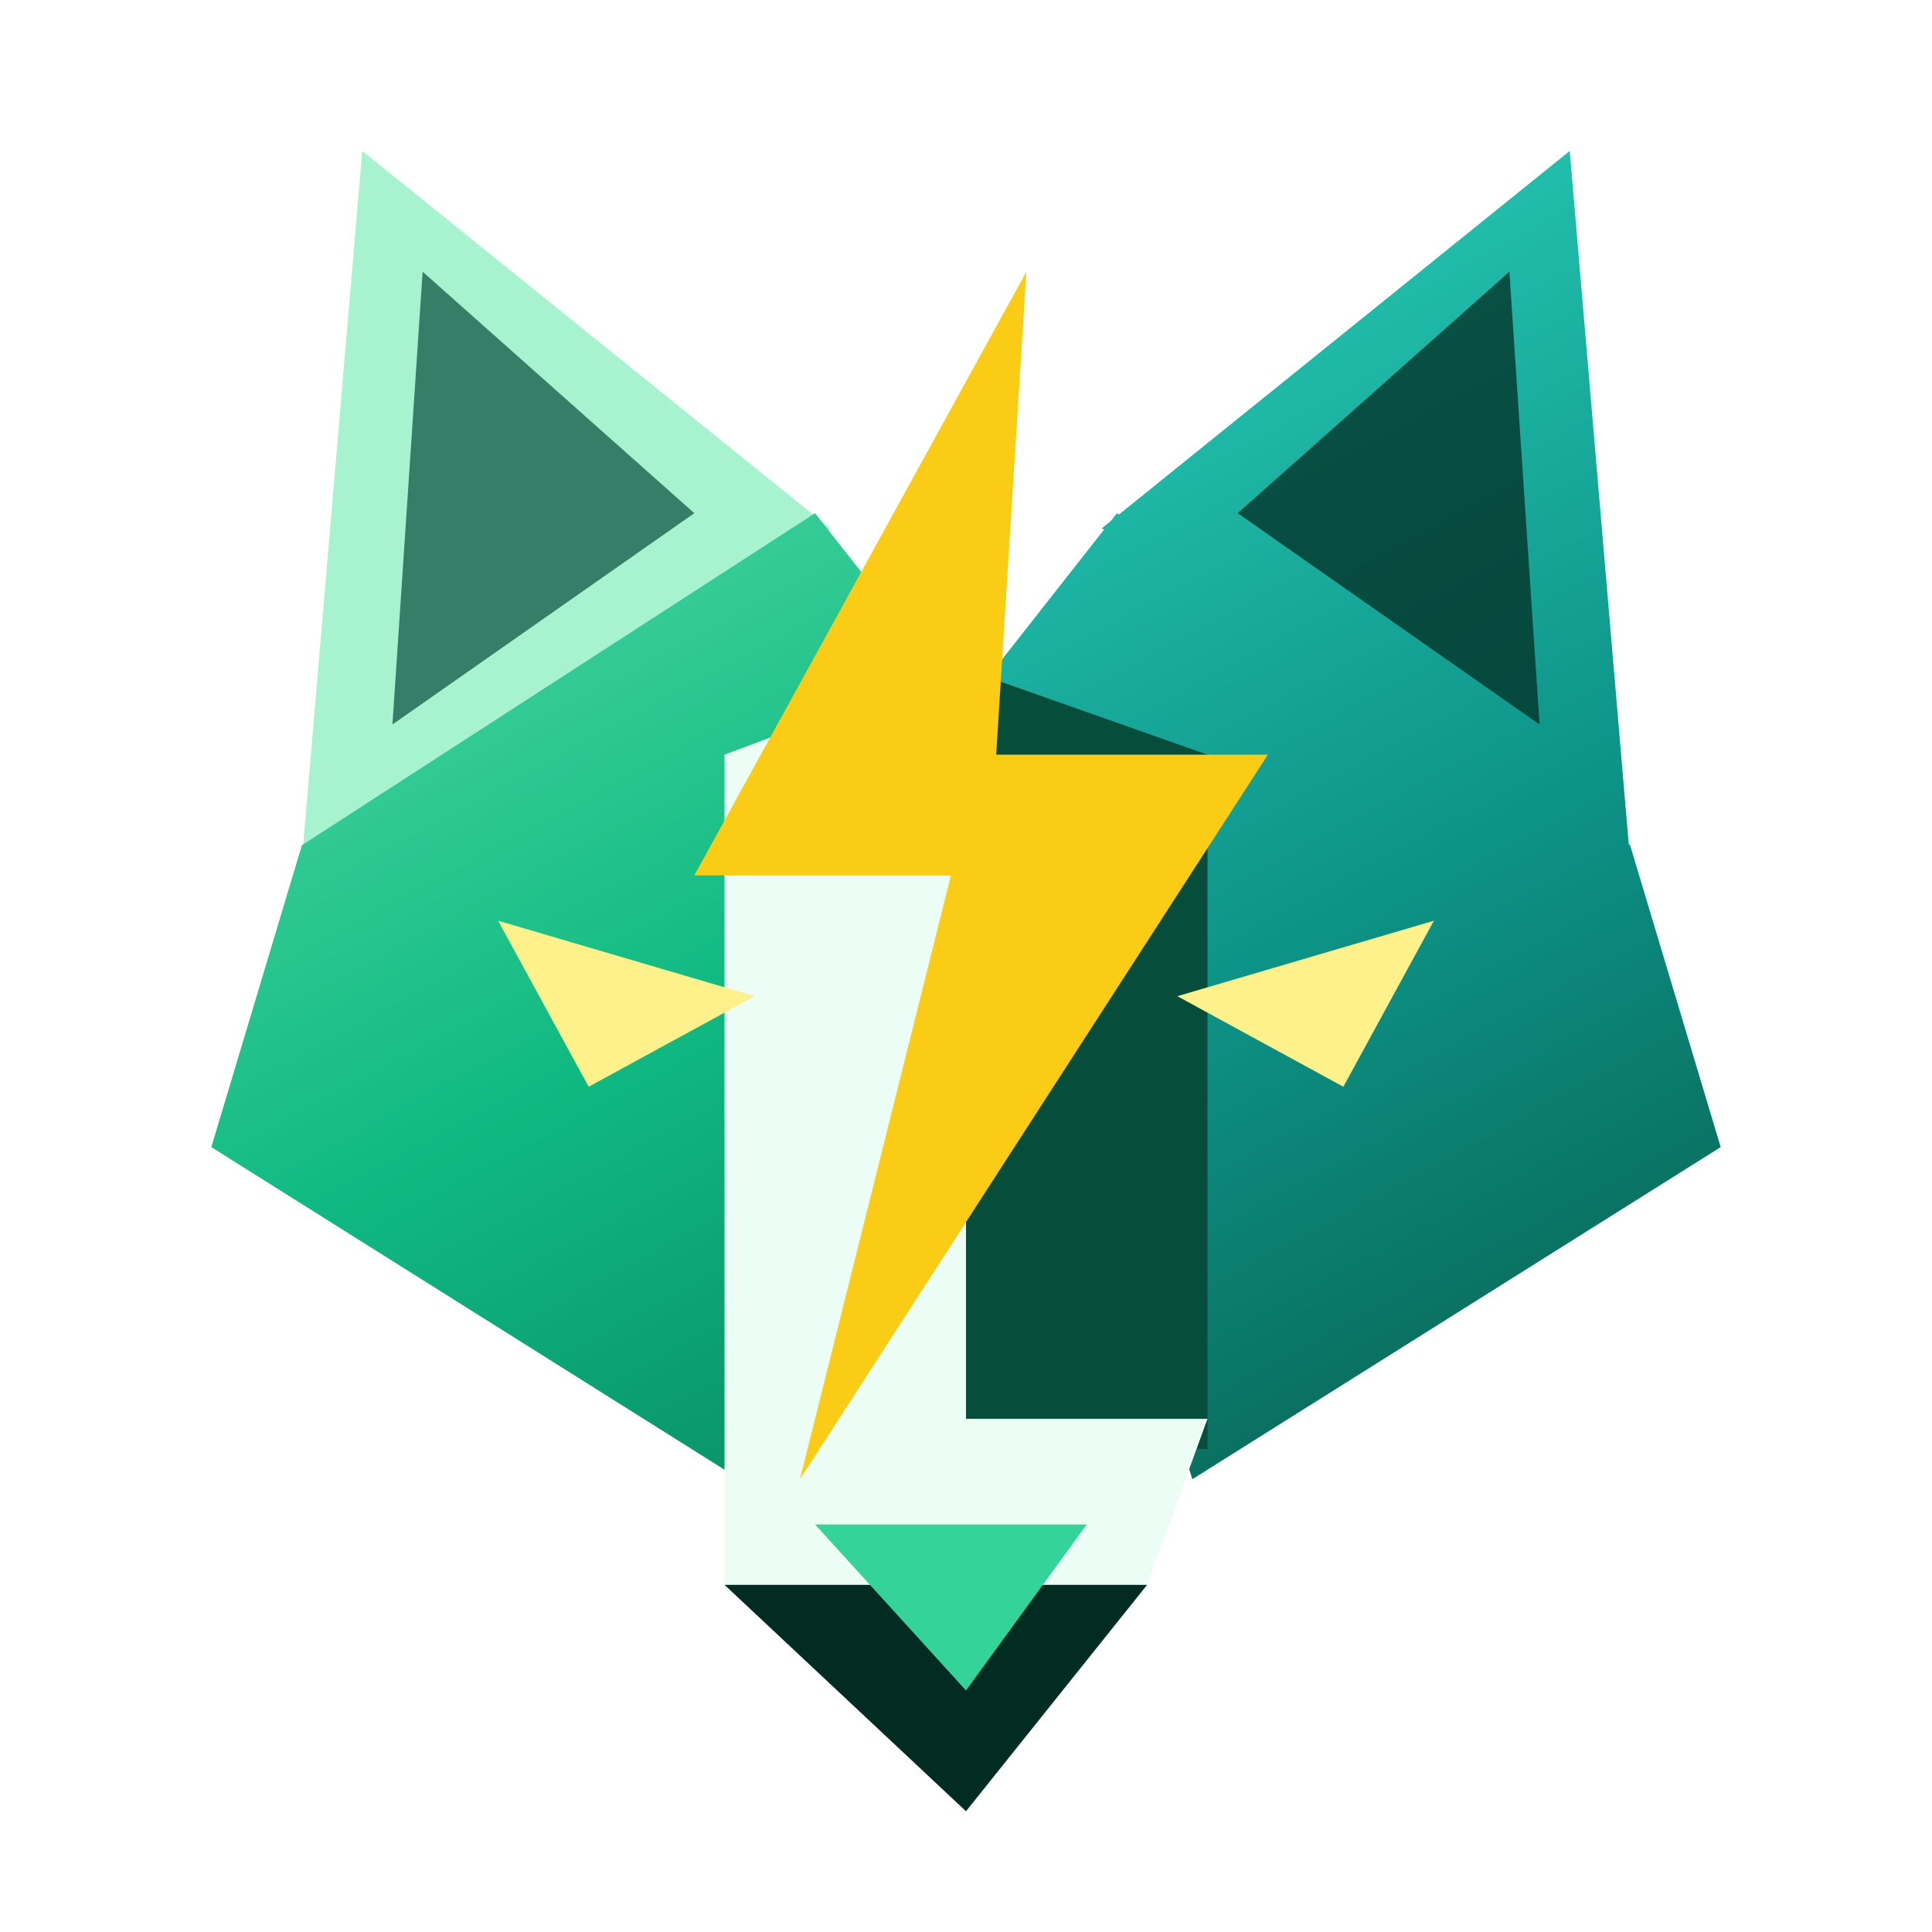
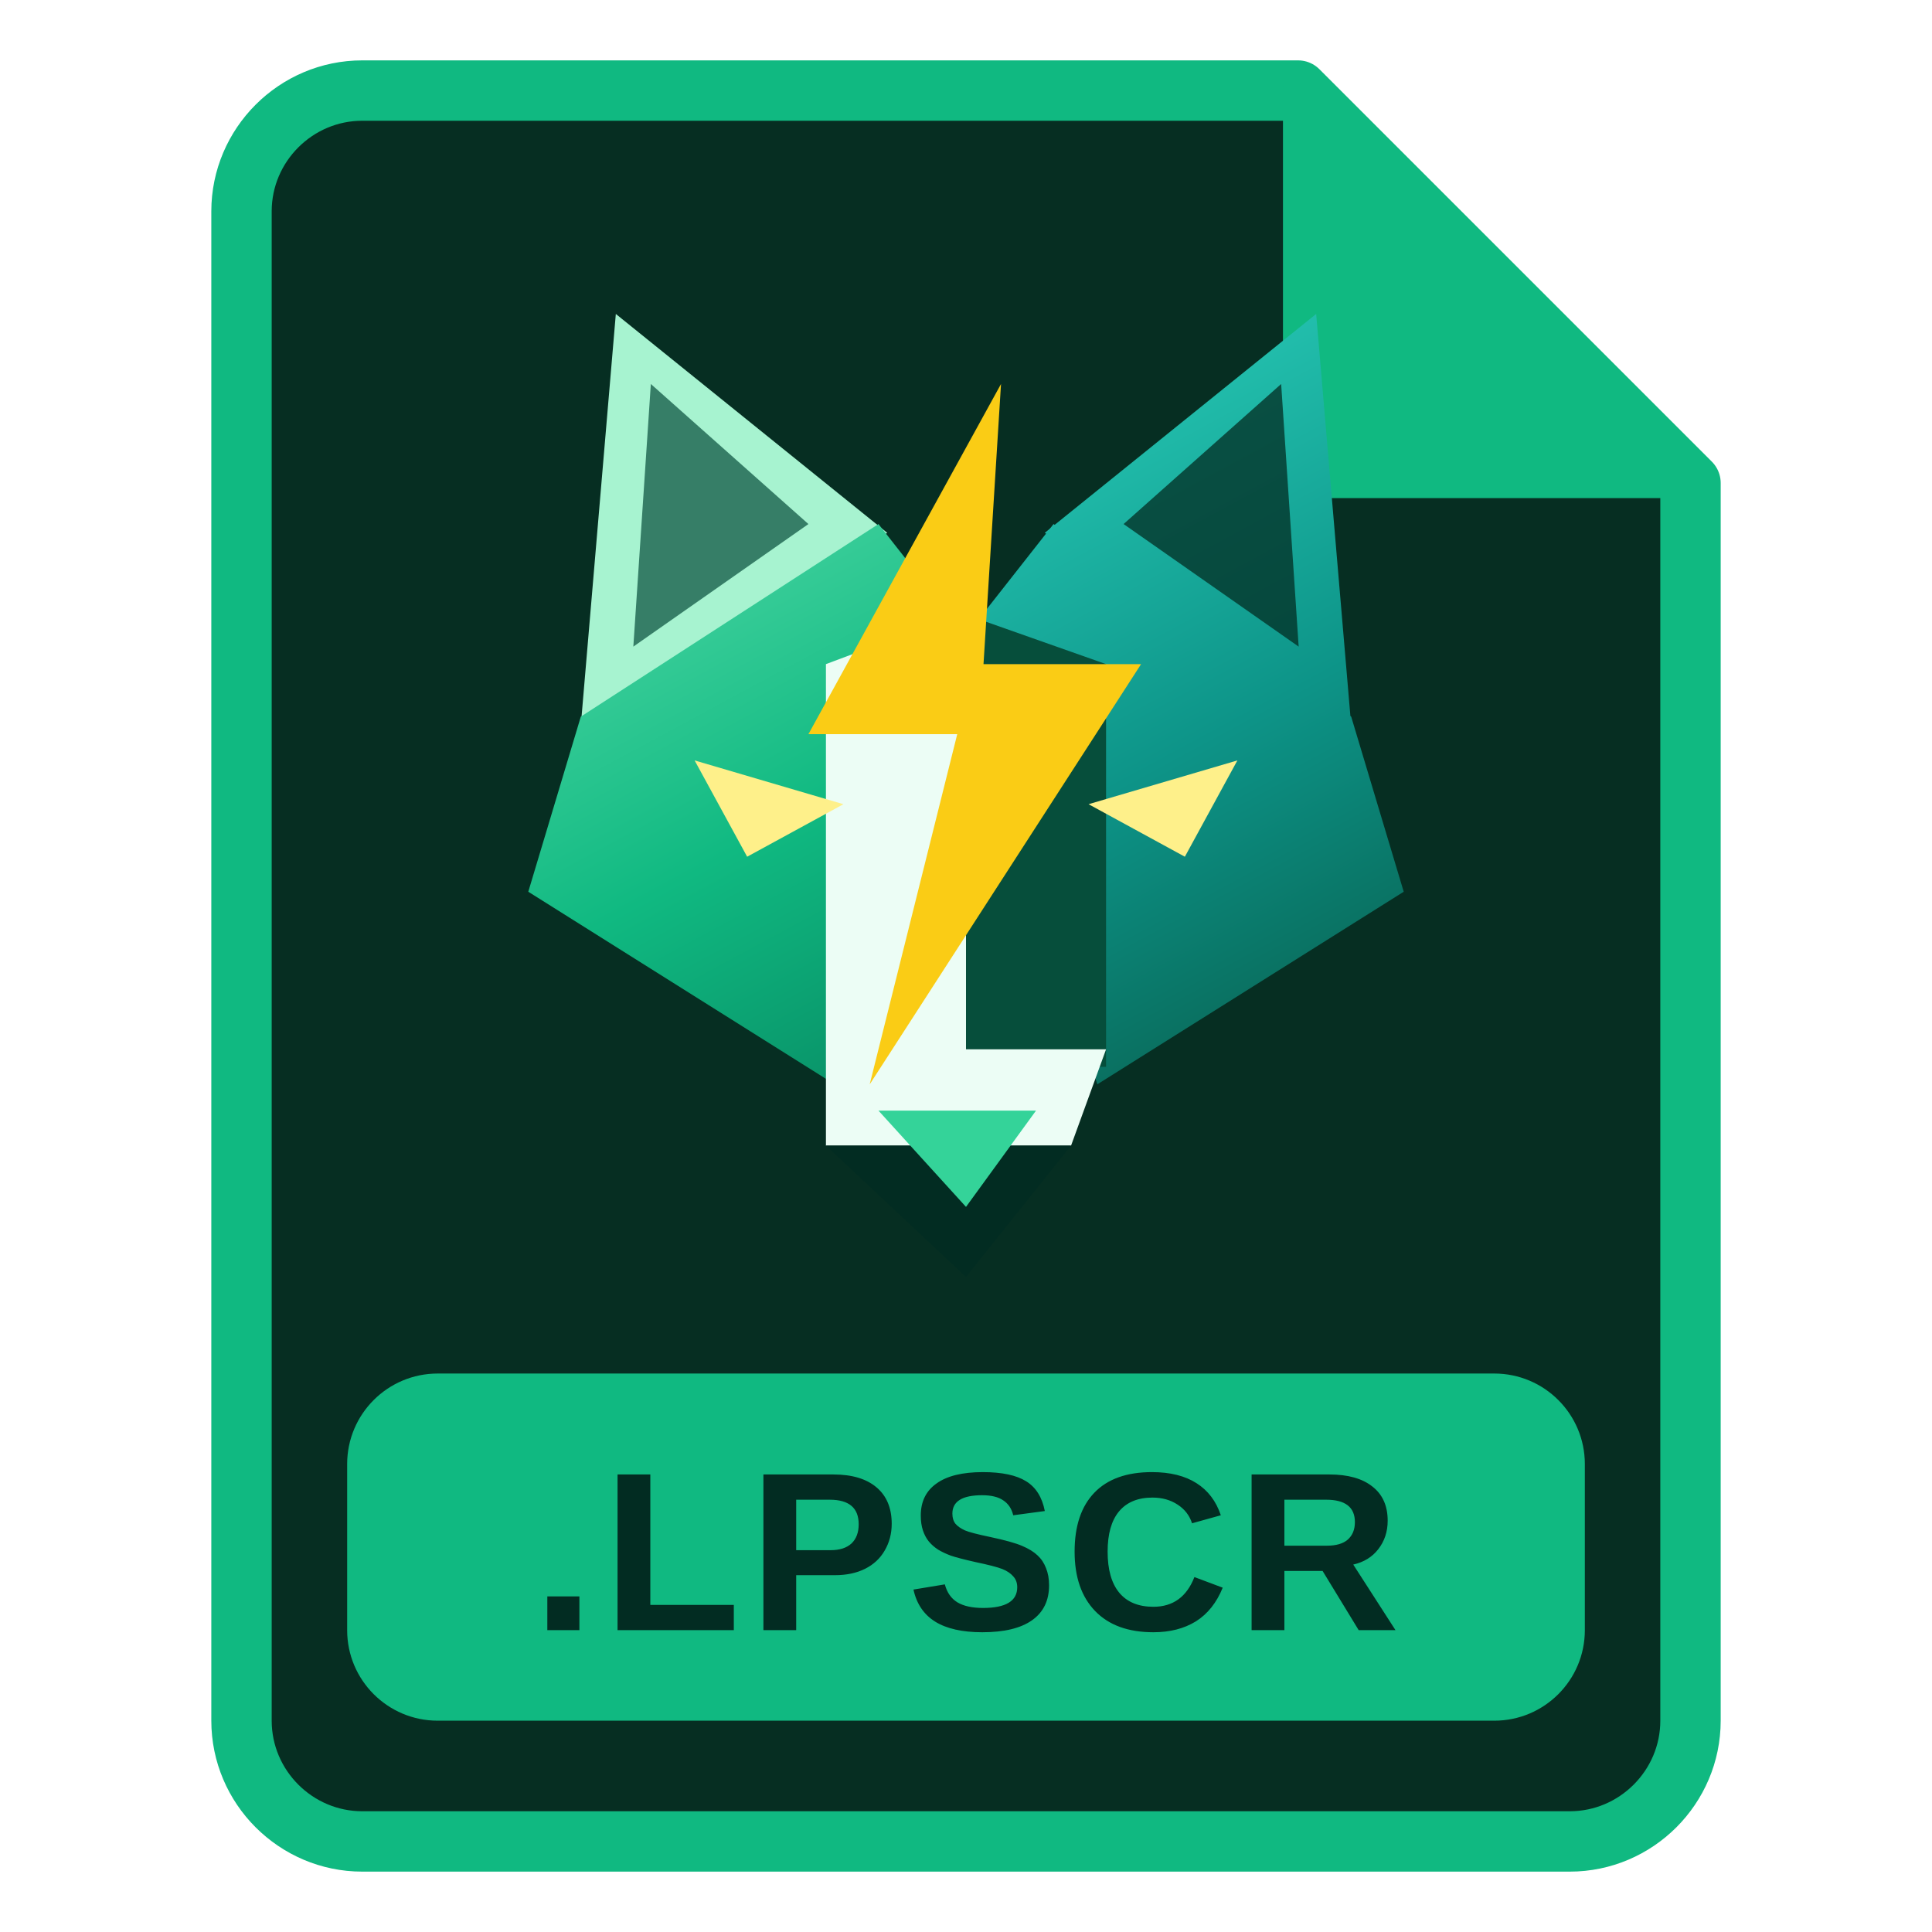
<svg xmlns="http://www.w3.org/2000/svg" width="16" height="16" viewBox="0 0 128 128" fill="none">
  <defs>
-     <linearGradient id="scr_left" x1="16" y1="12" x2="70" y2="112" gradientUnits="userSpaceOnUse">
+     <linearGradient id="b_scr_left" x1="16" y1="12" x2="70" y2="112" gradientUnits="userSpaceOnUse">
      <stop offset="0%" stop-color="#6EE7B7" />
      <stop offset="55%" stop-color="#10B981" />
      <stop offset="100%" stop-color="#047857" />
    </linearGradient>
-     <linearGradient id="scr_right" x1="58" y1="12" x2="112" y2="112" gradientUnits="userSpaceOnUse">
+     <linearGradient id="b_scr_right" x1="58" y1="12" x2="112" y2="112" gradientUnits="userSpaceOnUse">
      <stop offset="0%" stop-color="#2DD4BF" />
      <stop offset="50%" stop-color="#0D9488" />
      <stop offset="100%" stop-color="#064E3B" />
    </linearGradient>
  </defs>
-   <polygon points="24,10 55,35 20,57" fill="#A7F3D0" />
-   <polygon points="28,18 46,34 26,48" fill="#064E3B" fill-opacity="0.7" />
-   <polygon points="104,10 73,35 108,57" fill="url(#scr_right)" />
-   <polygon points="100,18 82,34 102,48" fill="#022C22" fill-opacity="0.75" />
-   <polygon points="20,56 54,34 65,48 49,98 14,76" fill="url(#scr_left)" />
-   <polygon points="108,56 74,34 63,48 79,98 114,76" fill="url(#scr_right)" />
-   <polygon points="63,44 80,50 80,96 63,96" fill="#064E3B" />
-   <polygon points="48,50 64,44 64,94 80,94 76,105 48,105" fill="#ECFDF5" />
-   <polygon points="68,18 46,58 63,58 53,98 84,50 66,50" fill="#FACC15" />
-   <polygon points="48,105 76,105 64,120" fill="#022C22" />
-   <polygon points="54,101 72,101 64,112" fill="#34D399" />
-   <polygon points="33,61 50,66 39,72" fill="#FEF08A" />
-   <polygon points="95,61 78,66 89,72" fill="#FEF08A" />
+   <path d="M24 6 H86 L112 32 V114 C112 118.4 108.4 122 104 122 H24 C19.6 122 16 118.4 16 114 V14 C16 9.6 19.6 6 24 6 Z" fill="#062E22" stroke="#10B981" stroke-width="4" stroke-linejoin="round" />
+   <path d="M86 6 V32 H112 Z" fill="#10B981" stroke="#10B981" stroke-width="2" stroke-linejoin="round" />
+   <g transform="translate(26.88, 15) scale(0.58)">
+     <polygon points="24,10 55,35 20,57" fill="#A7F3D0" />
+     <polygon points="28,18 46,34 26,48" fill="#064E3B" fill-opacity="0.7" />
+     <polygon points="104,10 73,35 108,57" fill="url(#b_scr_right)" />
+     <polygon points="100,18 82,34 102,48" fill="#022C22" fill-opacity="0.75" />
+     <polygon points="20,56 54,34 65,48 49,98 14,76" fill="url(#b_scr_left)" />
+     <polygon points="108,56 74,34 63,48 79,98 114,76" fill="url(#b_scr_right)" />
+     <polygon points="63,44 80,50 80,96 63,96" fill="#064E3B" />
+     <polygon points="48,50 64,44 64,94 80,94 76,105 48,105" fill="#ECFDF5" />
+     <polygon points="68,18 46,58 63,58 53,98 84,50 66,50" fill="#FACC15" />
+     <polygon points="48,105 76,105 64,120" fill="#022C22" />
+     <polygon points="54,101 72,101 64,112" fill="#34D399" />
+     <polygon points="33,61 50,66 39,72" fill="#FEF08A" />
+     <polygon points="95,61 78,66 89,72" fill="#FEF08A" />
+   </g>
+   <rect x="23" y="91" width="82" height="23" rx="6" fill="#10B981" />
+   <text x="64" y="108" text-anchor="middle" fill="#022C22" font-family="-apple-system, BlinkMacSystemFont, 'SF Pro Display', 'Helvetica Neue', Arial, sans-serif" font-weight="900" font-size="15" letter-spacing="0.5">.LPSCR</text>
</svg>
